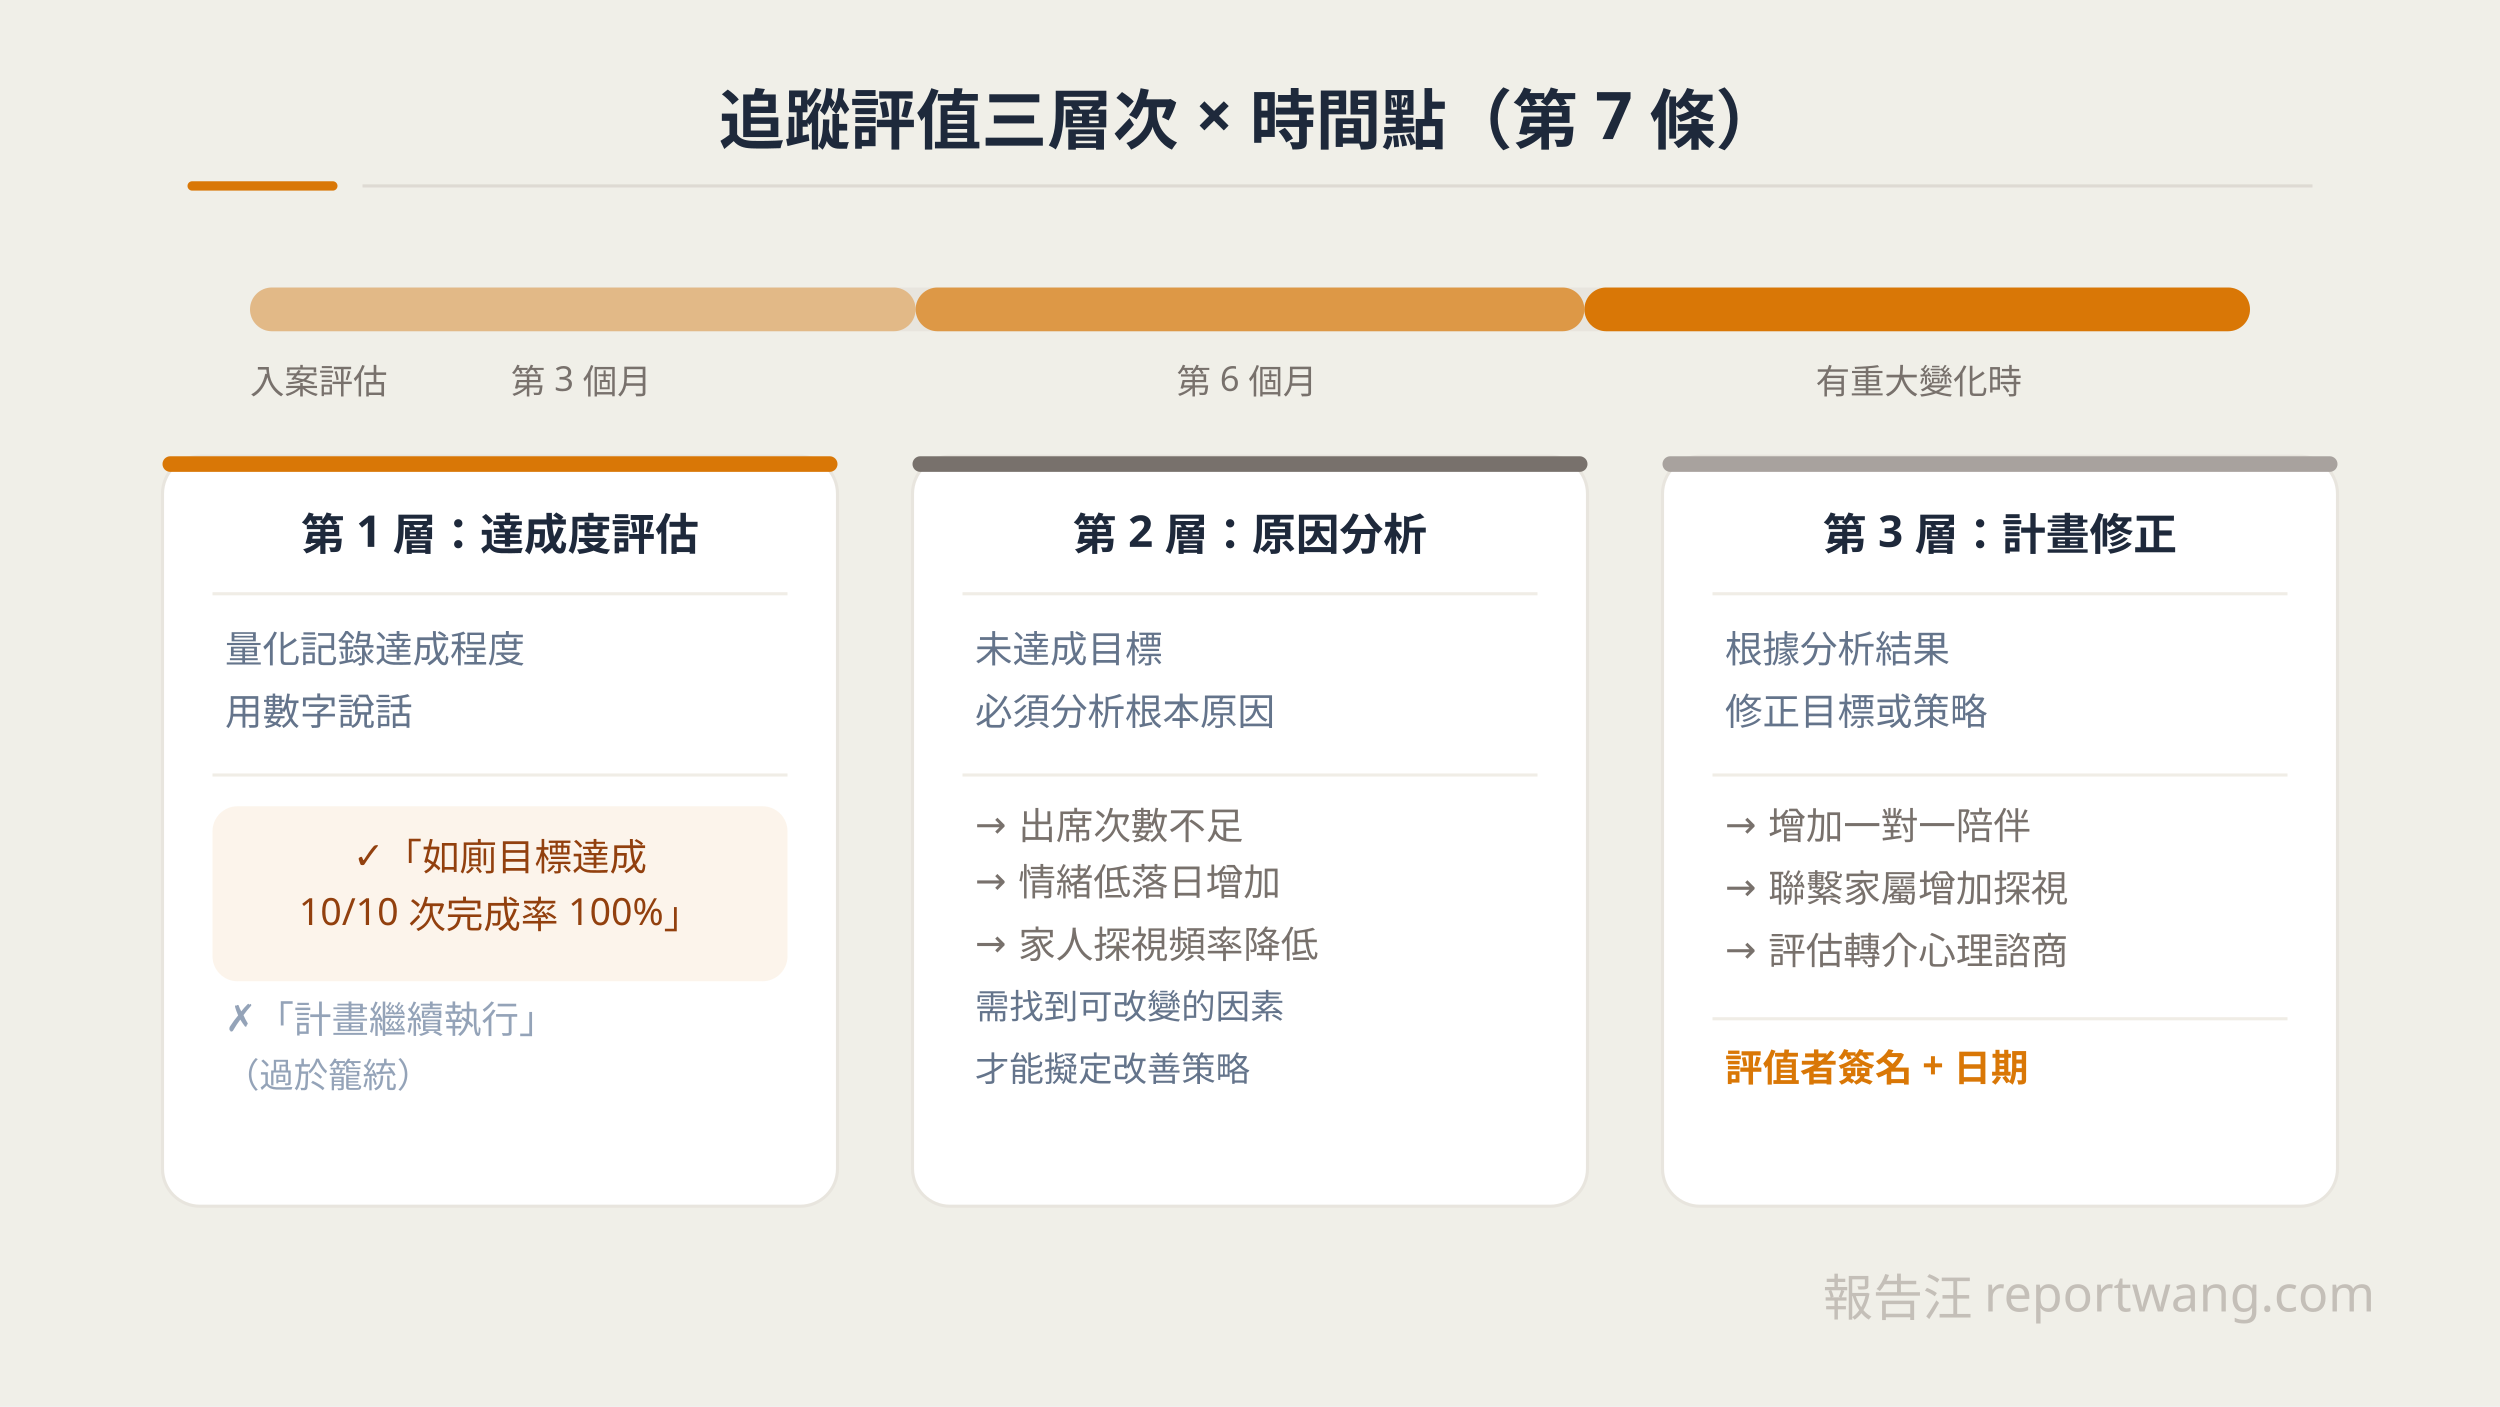
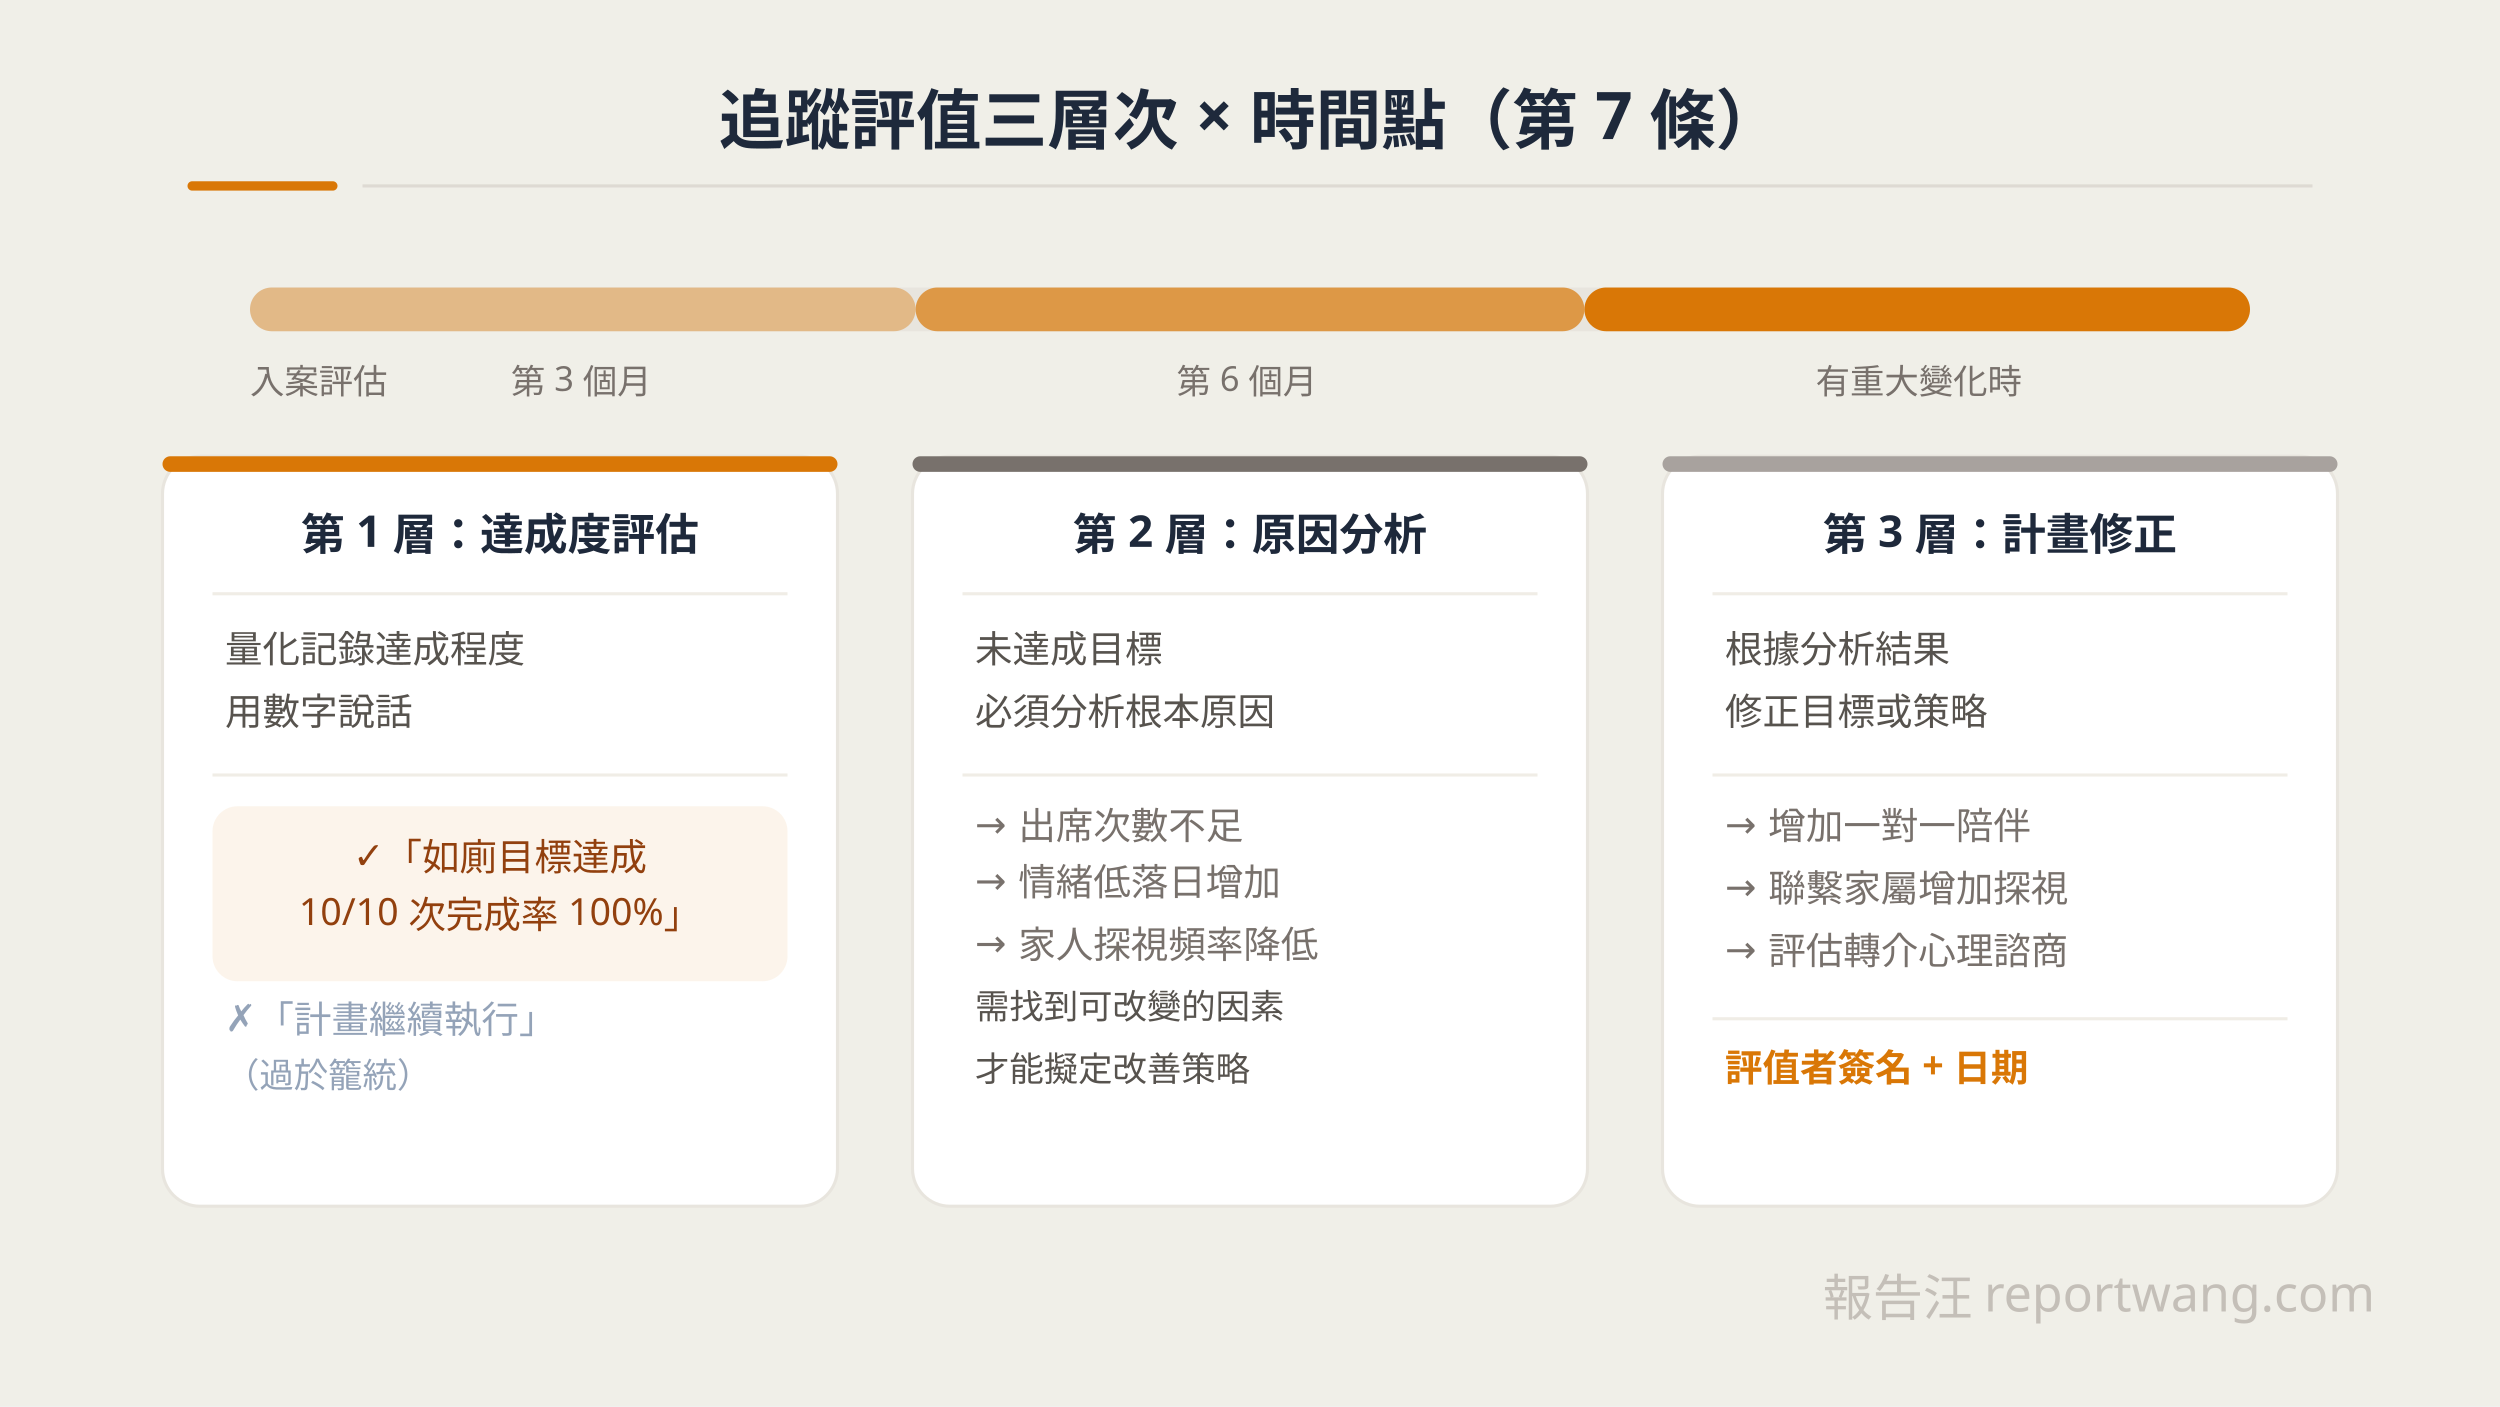
<svg xmlns="http://www.w3.org/2000/svg" width="800" height="450" viewBox="0 0 800 450" font-family="'Noto Sans TC', sans-serif">
  <rect width="800" height="450" fill="#f0efe8" />
  <text x="400" y="46" font-size="21" font-weight="700" fill="#1e293b" text-anchor="middle">追蹤評值三層次 × 時間點（第 7 條）</text>
  <rect x="60" y="58" width="48" height="3" rx="1.5" fill="#d97706" />
  <line x1="116" y1="59.5" x2="740" y2="59.5" stroke="#dedad3" stroke-width="1" />
  <rect x="80" y="92" width="640" height="14" rx="7" fill="#e8e5de" />
  <rect x="80" y="92" width="213" height="14" rx="7" fill="#d97706" opacity="0.4" />
  <rect x="293" y="92" width="214" height="14" rx="7" fill="#d97706" opacity="0.7" />
  <rect x="507" y="92" width="213" height="14" rx="7" fill="#d97706" />
  <text x="80" y="126" font-size="11" fill="#78716c">入案評估</text>
  <text x="186" y="126" font-size="11" fill="#78716c" text-anchor="middle">第 3 個月</text>
  <text x="399" y="126" font-size="11" fill="#78716c" text-anchor="middle">第 6 個月</text>
  <text x="614" y="126" font-size="11" fill="#78716c" text-anchor="middle">有重大變化時</text>
  <rect x="52" y="146" width="216" height="240" rx="12" fill="white" stroke="#e8e5de" stroke-width="1" />
  <rect x="52" y="146" width="216" height="5" rx="2.5" fill="#d97706" />
  <text x="160" y="176" font-size="14" font-weight="700" fill="#1e293b" text-anchor="middle">第 1 層：達成度評估</text>
  <line x1="68" y1="190" x2="252" y2="190" stroke="#f0ede6" stroke-width="1" />
-   <text x="72" y="212" font-size="12" fill="#64748b">量化記錄達成程度</text>
-   <text x="72" y="232" font-size="12" fill="#64748b">用數字說話</text>
+   <text x="72" y="212" font-size="12" fill="#57534e">量化記錄達成程度</text>
+   <text x="72" y="232" font-size="12" fill="#57534e">用數字說話</text>
  <line x1="68" y1="248" x2="252" y2="248" stroke="#f0ede6" stroke-width="1" />
  <rect x="68" y="258" width="184" height="56" rx="8" fill="#d97706" opacity="0.08" />
  <text x="160" y="278" font-size="12" fill="#92400e" text-anchor="middle">✓「如廁目標達成</text>
  <text x="160" y="296" font-size="12" fill="#92400e" text-anchor="middle">10/10 次完成率 100%」</text>
  <text x="72" y="330" font-size="12" fill="#94a3b8">✗「計畫繼續執行」</text>
  <text x="72" y="348" font-size="11" fill="#94a3b8">（過於籠統）</text>
  <rect x="292" y="146" width="216" height="240" rx="12" fill="white" stroke="#e8e5de" stroke-width="1" />
  <rect x="292" y="146" width="216" height="5" rx="2.5" fill="#78716c" />
  <text x="400" y="176" font-size="14" font-weight="700" fill="#1e293b" text-anchor="middle">第 2 層：原因分析</text>
  <line x1="308" y1="190" x2="492" y2="190" stroke="#f0ede6" stroke-width="1" />
-   <text x="312" y="212" font-size="12" fill="#64748b">未達成目標</text>
-   <text x="312" y="232" font-size="12" fill="#64748b">必須分析根本原因</text>
+   <text x="312" y="212" font-size="12" fill="#57534e">未達成目標</text>
+   <text x="312" y="232" font-size="12" fill="#57534e">必須分析根本原因</text>
  <line x1="308" y1="248" x2="492" y2="248" stroke="#f0ede6" stroke-width="1" />
  <text x="312" y="268" font-size="12" fill="#78716c">→ 出席次數不足</text>
  <text x="312" y="286" font-size="12" fill="#78716c">→ 情緒低落日增加</text>
  <text x="312" y="306" font-size="12" fill="#78716c">→ 家人探視頻率降低</text>
-   <text x="312" y="326" font-size="11" fill="#64748b">需找到可改變的因素</text>
-   <text x="312" y="346" font-size="11" fill="#64748b">才能擬定改善策略</text>
+   <text x="312" y="326" font-size="11" fill="#57534e">需找到可改變的因素</text>
+   <text x="312" y="346" font-size="11" fill="#57534e">才能擬定改善策略</text>
  <rect x="532" y="146" width="216" height="240" rx="12" fill="white" stroke="#e8e5de" stroke-width="1" />
  <rect x="532" y="146" width="216" height="5" rx="2.5" fill="#a8a29e" />
  <text x="640" y="176" font-size="14" font-weight="700" fill="#1e293b" text-anchor="middle">第 3 層：計畫修正</text>
  <line x1="548" y1="190" x2="732" y2="190" stroke="#f0ede6" stroke-width="1" />
-   <text x="552" y="212" font-size="12" fill="#64748b">根據分析結果</text>
-   <text x="552" y="232" font-size="12" fill="#64748b">修正目標或策略</text>
+   <text x="552" y="212" font-size="12" fill="#57534e">根據分析結果</text>
+   <text x="552" y="232" font-size="12" fill="#57534e">修正目標或策略</text>
  <line x1="548" y1="248" x2="732" y2="248" stroke="#f0ede6" stroke-width="1" />
  <text x="552" y="268" font-size="12" fill="#78716c">→ 增加一對一陪伴</text>
  <text x="552" y="288" font-size="12" fill="#78716c">→ 聯繫家屬增加探視</text>
  <text x="552" y="308" font-size="12" fill="#78716c">→ 評估轉介心理諮商</text>
  <line x1="548" y1="326" x2="732" y2="326" stroke="#f0ede6" stroke-width="1" />
  <text x="552" y="346" font-size="12" fill="#d97706" font-weight="600">評值者簽名 + 日期</text>
  <text x="760" y="421" font-size="16" fill="#c4bfb8" text-anchor="end" font-weight="400" font-family="'Noto Sans TC', sans-serif">報告汪 reportwang.com</text>
</svg>
